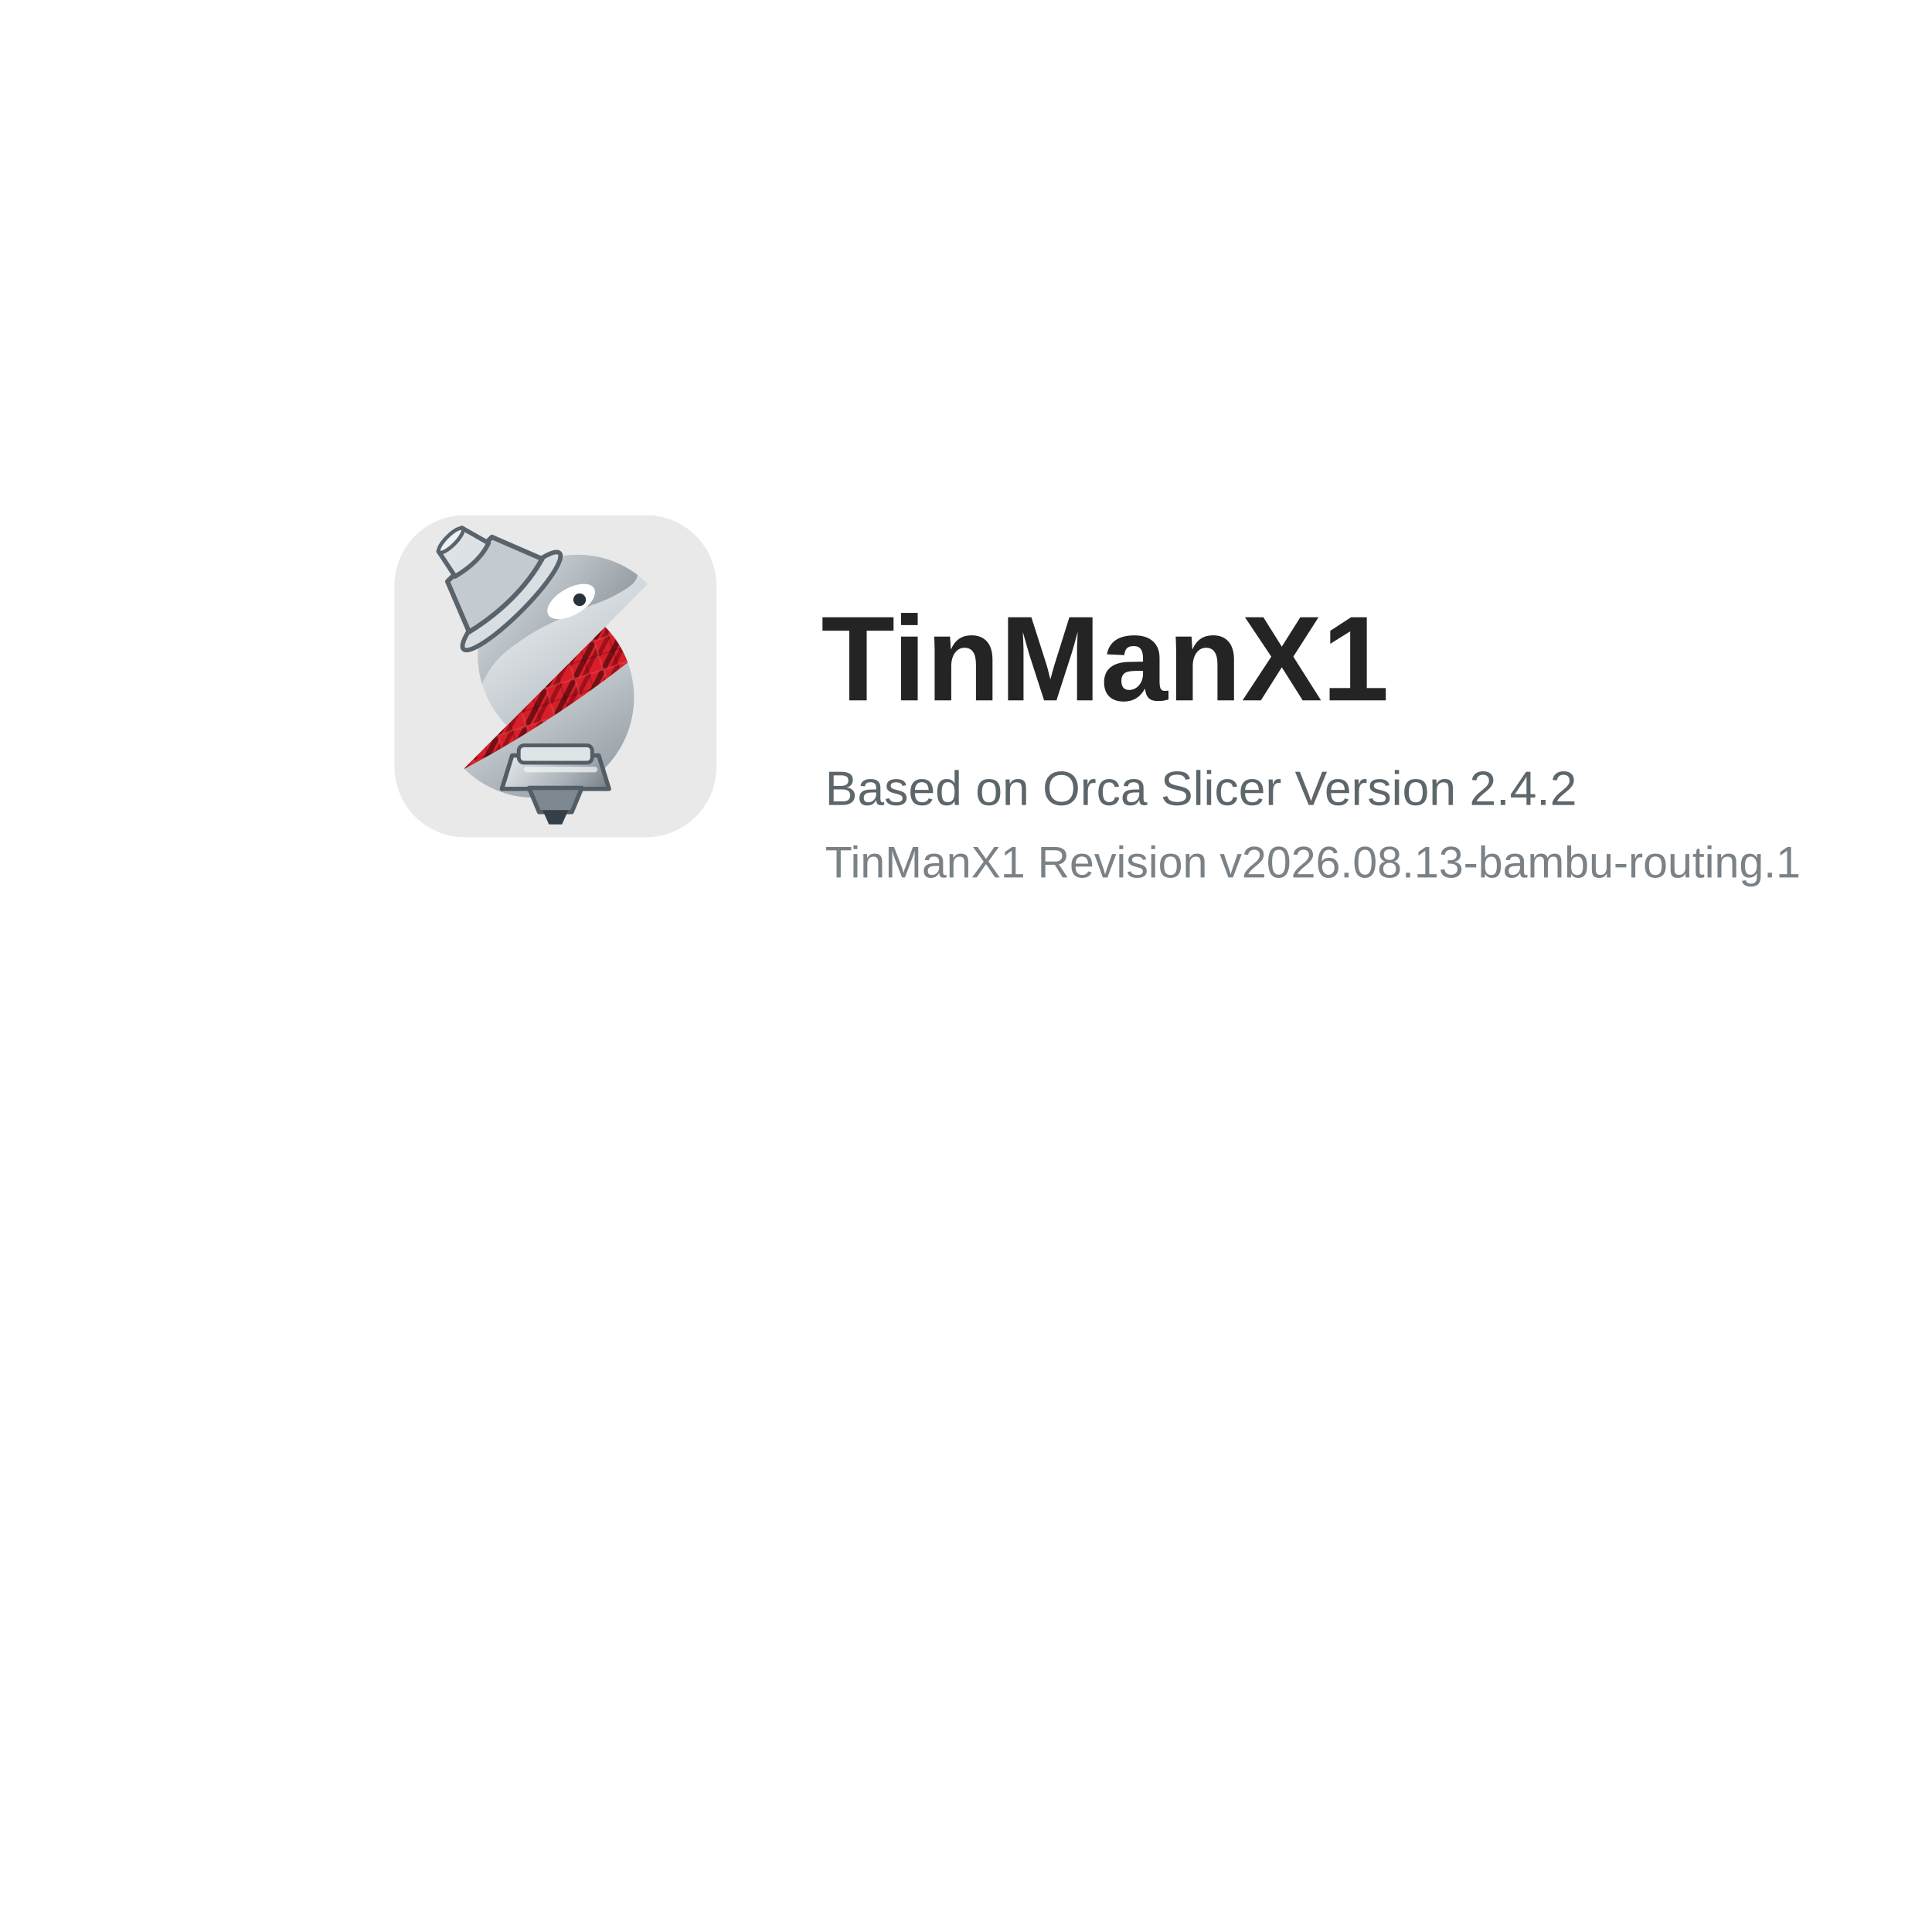
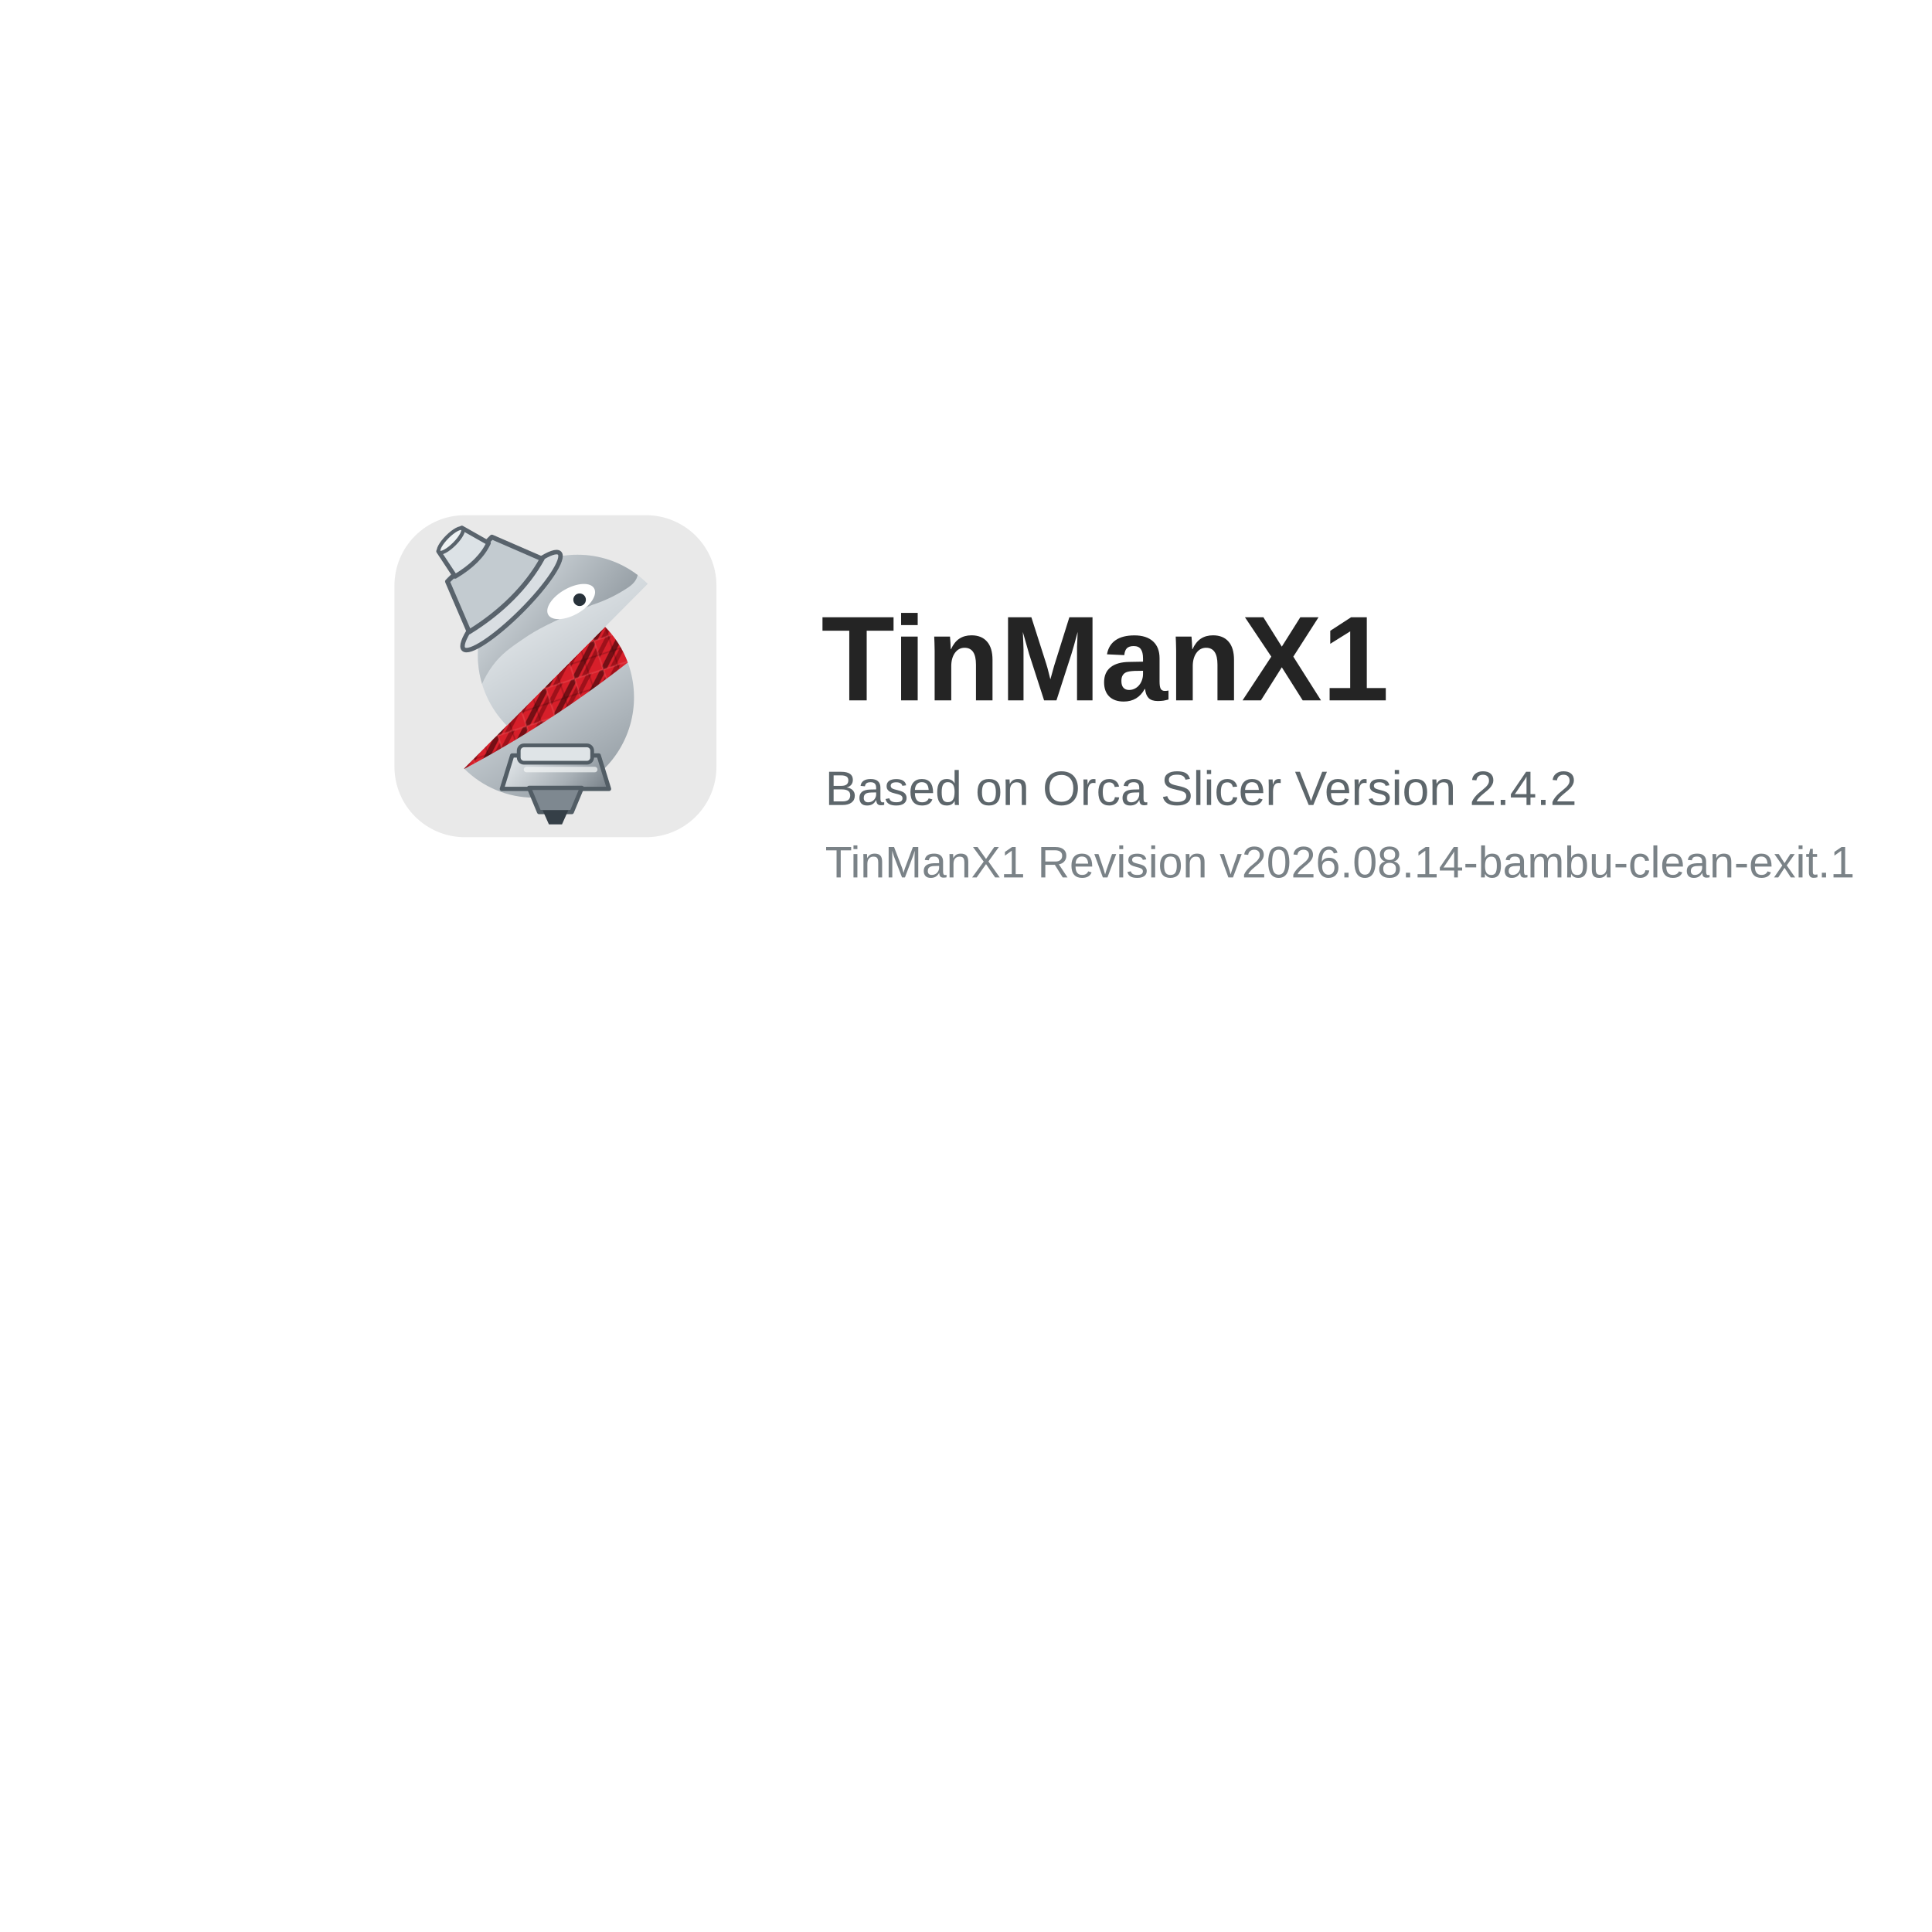
<svg xmlns="http://www.w3.org/2000/svg" width="480" height="480" viewBox="0 0 480 480">
  <defs>
    <linearGradient id="tmxSilver" x1="18" y1="8" x2="47" y2="55" gradientUnits="userSpaceOnUse">
      <stop offset="0" stop-color="#f7f9fa" />
      <stop offset=".52" stop-color="#c7ced3" />
      <stop offset="1" stop-color="#8d969d" />
    </linearGradient>
    <linearGradient id="tmxDarkSilver" x1="19" y1="10" x2="49" y2="35" gradientUnits="userSpaceOnUse">
      <stop offset="0" stop-color="#dce2e6" />
      <stop offset="1" stop-color="#6f7981" />
    </linearGradient>
    <linearGradient id="tmxNozzle" x1="24" y1="43" x2="43" y2="60" gradientUnits="userSpaceOnUse">
      <stop offset="0" stop-color="#eef2f4" />
      <stop offset=".55" stop-color="#a8b0b6" />
      <stop offset="1" stop-color="#59636c" />
    </linearGradient>
    <pattern id="tmxCarbonRed" width="6" height="6" patternUnits="userSpaceOnUse" patternTransform="rotate(-18)">
      <rect width="6" height="6" fill="#D71F2A" />
      <path d="M-2 1 1-2M0 6 6 0M5 8 8 5" fill="none" stroke="#250204" stroke-width="1.05" opacity=".55" />
      <path d="M-2 5 5-2M1 7 7 1" fill="none" stroke="#7c0810" stroke-width=".85" opacity=".62" />
      <path d="M0 0h6v6h-6z" fill="none" stroke="#f06a70" stroke-width=".35" opacity=".28" />
      <path d="M0 3h6M3 0v6" fill="none" stroke="#180102" stroke-width=".28" opacity=".22" />
    </pattern>
  </defs>
  <rect width="480" height="480" fill="#ffffff" />
  <g transform="translate(98 128)">
    <g transform="scale(1.25)">
      <rect width="64" height="64" rx="14" fill="#e9e9e9" />
      <path d="M13.84,50.354a19.7,19.7,0,0,0,13.883,5.79A19.944,19.944,0,0,0,41.858,22.182Z" fill="url(#tmxSilver)" />
      <path d="M41.858,22.181,13.84,50.354l.061.059A220.548,220.548,0,0,0,46.378,29.277a19.964,19.964,0,0,0-4.52-7.1" fill="url(#tmxCarbonRed)" />
      <path d="M36.381,7.856A19.943,19.943,0,0,0,22.327,41.818L50.345,13.646a19.693,19.693,0,0,0-13.964-5.79" fill="url(#tmxSilver)" />
      <path d="M36.381,7.856A19.636,19.636,0,0,0,26.04,10.782a22.742,22.742,0,0,0-5.91-.745,23.084,23.084,0,0,0-9.477,2.124.632.632,0,0,0,.129,1.191,13.52,13.52,0,0,1,8.069,5.137A20.06,20.06,0,0,0,17.41,33.534a19.873,19.873,0,0,1,2-3.488c1.819-2.5,3.743-3.8,6.585-5.723,2.093-1.416,5-3.077,13.359-6.512a28.421,28.421,0,0,0,6.12-2.821c1.4-.831,2.461-1.615,2.8-2.842.024-.086.045-.172.065-.256A19.655,19.655,0,0,0,36.381,7.856" fill="url(#tmxDarkSilver)" />
      <path d="M39.69,14.551c.727,1.285-.728,3.495-3.249,4.937s-5.154,1.569-5.88.284.727-3.495,3.248-4.937,5.154-1.569,5.881-.284" fill="#fff" />
      <circle cx="36.8" cy="16.8" r="1.25" fill="#28323a" />
      <g transform="translate(-17 1) rotate(-45 34.2 12.5) scale(1.05)">
        <ellipse cx="34.25" cy="18.4" rx="12.85" ry="2.65" fill="#d9dee2" stroke="#59636c" stroke-width=".85" />
        <path d="M28.3,7.2h11.9l3.8,9.65c-5.75,1.65-12.65,1.65-19.55,0Z" fill="#c3cbd0" stroke="#59636c" stroke-width=".9" stroke-linejoin="round" />
        <path d="M31.15,1.95h6.25l1.55,5.6c-2.45.9-5.4.9-8.95,0Z" fill="#dce2e6" stroke="#59636c" stroke-width=".85" stroke-linejoin="round" />
        <ellipse cx="34.25" cy="2.15" rx="3.15" ry=".95" fill="#eef2f4" stroke="#59636c" stroke-width=".7" />
      </g>
      <path d="M23.4,47.75h17.2l2.05,6.65H21.35Z" fill="url(#tmxNozzle)" stroke="#525d65" stroke-width=".85" stroke-linejoin="round" />
      <path d="M26.75,54.2h10.5l-2,4.8h-6.5Z" fill="#7e8890" stroke="#525d65" stroke-width=".85" stroke-linejoin="round" />
      <path d="M29.45,58.65h5.1l-1.25,2.8h-2.6Z" fill="#353f47" />
      <rect x="24.7" y="45.75" width="14.6" height="3.45" rx="1.05" fill="#dfe4e7" stroke="#525d65" stroke-width=".75" />
      <path d="M26.25,50.55h13.55" fill="none" stroke="#f4f6f7" stroke-width="1.1" stroke-linecap="round" opacity=".72" />
    </g>
    <text x="106" y="46" font-family="Arial, Helvetica, sans-serif" font-size="30" font-weight="700" fill="#242424">TinManX1</text>
    <text x="107" y="72" font-family="Arial, Helvetica, sans-serif" font-size="12" fill="#5d666b">Based on Orca Slicer Version 2.4.2</text>
-     <text x="107" y="90" font-family="Arial, Helvetica, sans-serif" font-size="11" fill="#7a8287">TinManX1 Revision v2026.08.13-bambu-routing.1</text>
+     <text x="107" y="90" font-family="Arial, Helvetica, sans-serif" font-size="11" fill="#7a8287">TinManX1 Revision v2026.08.14-bambu-clean-exit.1</text>
  </g>
</svg>
